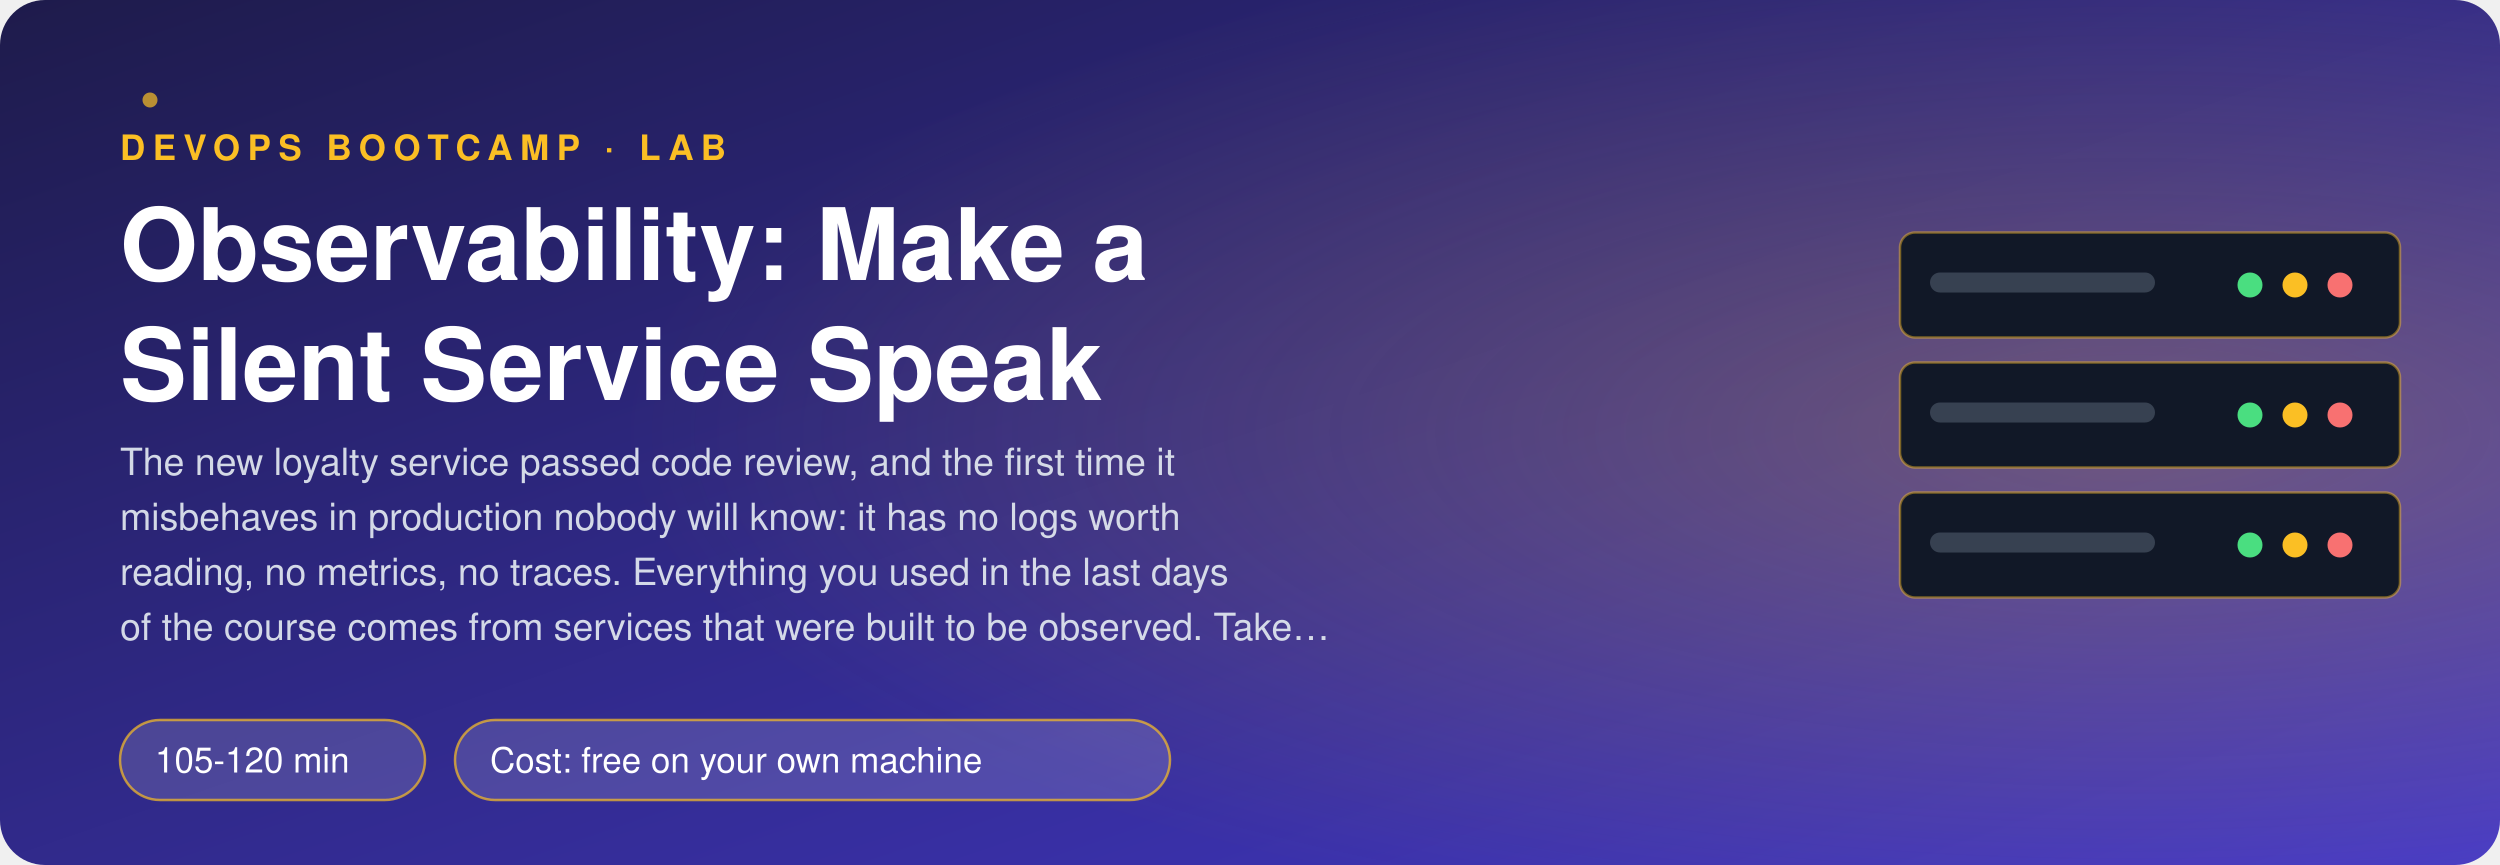
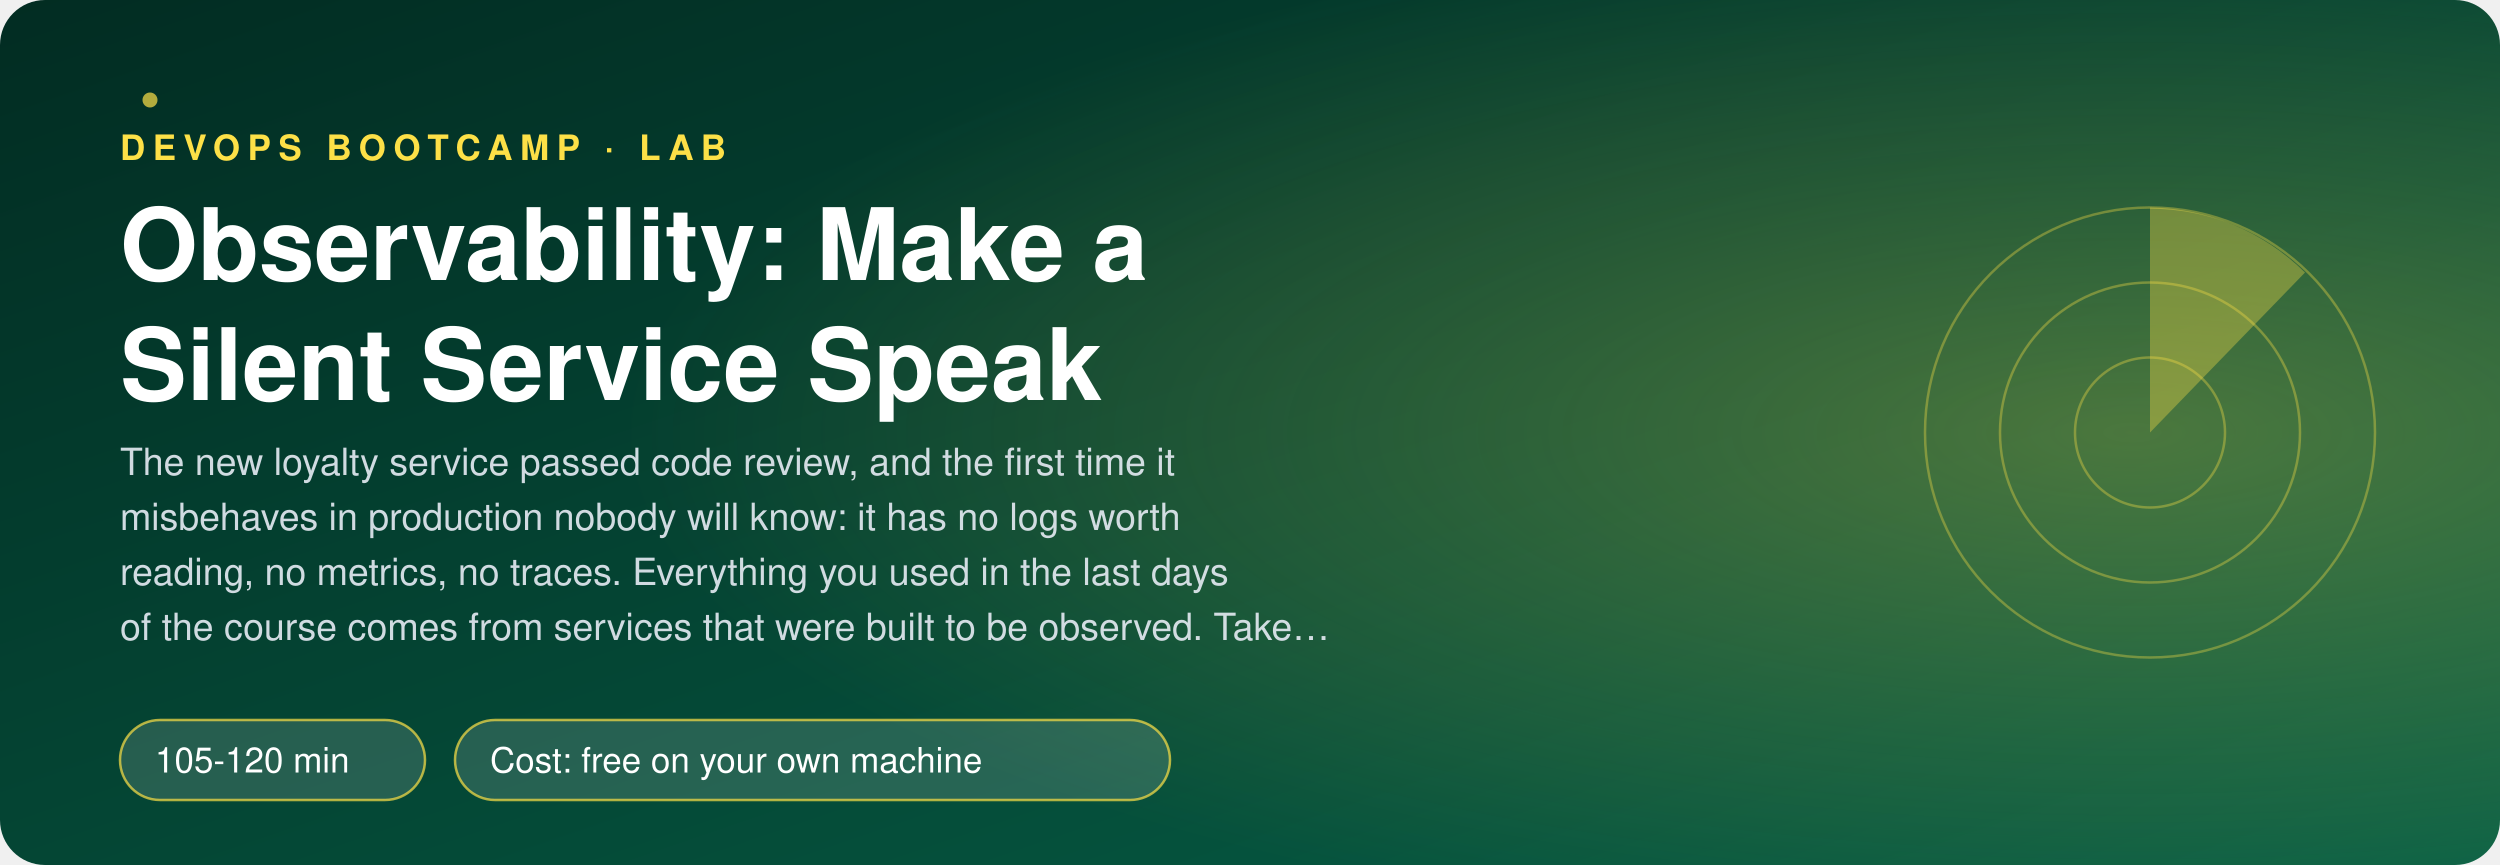
<svg xmlns="http://www.w3.org/2000/svg" width="1000" height="346" viewBox="0 0 1000 346" role="img" aria-label="Observability: Make a Silent Service Speak">
  <defs>
    <linearGradient id="bg" x1="0" y1="0" x2="1" y2="1">
-       <stop offset="0" stop-color="#1e1b4b" />
-       <stop offset="1" stop-color="#4338ca" />
+       <stop offset="0" stop-color="#022c22" />
+       <stop offset="1" stop-color="#065f46" />
    </linearGradient>
    <radialGradient id="glow" cx=".85" cy=".5" r=".6">
-       <stop offset="0" stop-color="#fbbf24" stop-opacity=".28" />
-       <stop offset="1" stop-color="#fbbf24" stop-opacity="0" />
+       <stop offset="0" stop-color="#fde047" stop-opacity=".28" />
+       <stop offset="1" stop-color="#fde047" stop-opacity="0" />
    </radialGradient>
  </defs>
  <rect width="1000" height="346" rx="18" fill="url(#bg)" />
  <rect width="1000" height="346" rx="18" fill="url(#glow)" />
-   <circle cx="60" cy="40" r="3" fill="#fbbf24" opacity=".7">
+   <circle cx="60" cy="40" r="3" fill="#fde047" opacity=".7">
    <animate attributeName="opacity" values=".2;.9;.2" dur="3s" repeatCount="indefinite" />
  </circle>
-   <text x="48" y="64" font-size="14" letter-spacing="3" fill="#fbbf24" font-family="Segoe UI,Helvetica,Arial,sans-serif" font-weight="700">DEVOPS BOOTCAMP · LAB</text>
+   <text x="48" y="64" font-size="14" letter-spacing="3" fill="#fde047" font-family="Segoe UI,Helvetica,Arial,sans-serif" font-weight="700">DEVOPS BOOTCAMP · LAB</text>
  <text x="48" y="112" font-size="40" font-weight="800" fill="#ffffff" font-family="Segoe UI,Helvetica,Arial,sans-serif">Observability: Make a</text>
  <text x="48" y="160" font-size="40" font-weight="800" fill="#ffffff" font-family="Segoe UI,Helvetica,Arial,sans-serif">Silent Service Speak</text>
  <text x="48" y="190" font-size="15" fill="#e2e8f0" opacity=".92" font-family="Segoe UI,Helvetica,Arial,sans-serif">The new loyalty service passed code review, and the first time it</text>
  <text x="48" y="212" font-size="15" fill="#e2e8f0" opacity=".92" font-family="Segoe UI,Helvetica,Arial,sans-serif">misbehaves in production nobody will know: it has no logs worth</text>
  <text x="48" y="234" font-size="15" fill="#e2e8f0" opacity=".92" font-family="Segoe UI,Helvetica,Arial,sans-serif">reading, no metrics, no traces. Everything you used in the last days</text>
  <text x="48" y="256" font-size="15" fill="#e2e8f0" opacity=".92" font-family="Segoe UI,Helvetica,Arial,sans-serif">of the course comes from services that were built to be observed. Take…</text>
-   <rect x="48" y="288" width="122" height="32" rx="16" fill="#ffffff" fill-opacity=".14" stroke="#fbbf24" stroke-opacity=".7" />
+   <rect x="48" y="288" width="122" height="32" rx="16" fill="#ffffff" fill-opacity=".14" stroke="#fde047" stroke-opacity=".7" />
  <text x="62" y="309" font-size="14" fill="#ffffff" font-family="Segoe UI,Helvetica,Arial,sans-serif">105-120 min</text>
-   <rect x="182" y="288" width="286" height="32" rx="16" fill="#ffffff" fill-opacity=".14" stroke="#fbbf24" stroke-opacity=".7" />
+   <rect x="182" y="288" width="286" height="32" rx="16" fill="#ffffff" fill-opacity=".14" stroke="#fde047" stroke-opacity=".7" />
  <text x="196" y="309" font-size="14" fill="#ffffff" font-family="Segoe UI,Helvetica,Arial,sans-serif">Cost: free on your own machine</text>
  <g transform="translate(750,73)">
-     <rect x="10" y="20" width="200" height="42" rx="6" fill="#111827" stroke="#fbbf24" stroke-opacity=".45" />
-     <rect x="22" y="36" width="90" height="8" rx="4" fill="#374151" />
-     <circle cx="150" cy="41" r="5" fill="#4ade80">
-       <animate attributeName="opacity" values="1;.15;1" dur="1.10s" repeatCount="indefinite" />
+     <circle cx="110" cy="100" r="30" fill="none" stroke="#fde047" stroke-opacity=".35" />
+     <circle cx="110" cy="100" r="60" fill="none" stroke="#fde047" stroke-opacity=".35" />
+     <circle cx="110" cy="100" r="90" fill="none" stroke="#fde047" stroke-opacity=".35" />
+     <path d="M110 100 L110 10 A90 90 0 0 1 172 36 Z" fill="#fde047" opacity=".35">
+       <animateTransform attributeName="transform" type="rotate" from="0 110 100" to="360 110 100" dur="4s" repeatCount="indefinite" />
+     </path>
+     <circle cx="150" cy="60" r="5" fill="#fde047" opacity="0">
+       <animate attributeName="opacity" values="0;1;0" dur="4s" begin="0.0s" repeatCount="indefinite" />
    </circle>
-     <circle cx="168" cy="41" r="5" fill="#fbbf24">
-       <animate attributeName="opacity" values="1;.15;1" dur="1.30s" repeatCount="indefinite" />
+     <circle cx="70" cy="120" r="5" fill="#fde047" opacity="0">
+       <animate attributeName="opacity" values="0;1;0" dur="4s" begin="1.3s" repeatCount="indefinite" />
    </circle>
-     <circle cx="186" cy="41" r="5" fill="#f87171">
-       <animate attributeName="opacity" values="1;.15;1" dur="1.50s" repeatCount="indefinite" />
+     <circle cx="140" cy="140" r="5" fill="#fde047" opacity="0">
+       <animate attributeName="opacity" values="0;1;0" dur="4s" begin="2.6s" repeatCount="indefinite" />
    </circle>
-     <rect x="10" y="72" width="200" height="42" rx="6" fill="#111827" stroke="#fbbf24" stroke-opacity=".45" />
-     <rect x="22" y="88" width="90" height="8" rx="4" fill="#374151" />
-     <circle cx="150" cy="93" r="5" fill="#4ade80">
-       <animate attributeName="opacity" values="1;.15;1" dur="1.45s" repeatCount="indefinite" />
-     </circle>
-     <circle cx="168" cy="93" r="5" fill="#fbbf24">
-       <animate attributeName="opacity" values="1;.15;1" dur="1.65s" repeatCount="indefinite" />
-     </circle>
-     <circle cx="186" cy="93" r="5" fill="#f87171">
-       <animate attributeName="opacity" values="1;.15;1" dur="1.85s" repeatCount="indefinite" />
-     </circle>
-     <rect x="10" y="124" width="200" height="42" rx="6" fill="#111827" stroke="#fbbf24" stroke-opacity=".45" />
-     <rect x="22" y="140" width="90" height="8" rx="4" fill="#374151" />
-     <circle cx="150" cy="145" r="5" fill="#4ade80">
-       <animate attributeName="opacity" values="1;.15;1" dur="1.80s" repeatCount="indefinite" />
-     </circle>
-     <circle cx="168" cy="145" r="5" fill="#fbbf24">
-       <animate attributeName="opacity" values="1;.15;1" dur="2.00s" repeatCount="indefinite" />
-     </circle>
-     <circle cx="186" cy="145" r="5" fill="#f87171">
-       <animate attributeName="opacity" values="1;.15;1" dur="2.20s" repeatCount="indefinite" />
-     </circle>
-     <animateTransform attributeName="transform" type="translate" values="0,0;0,-4;0,0" dur="4s" repeatCount="indefinite" additive="sum" />
  </g>
</svg>
